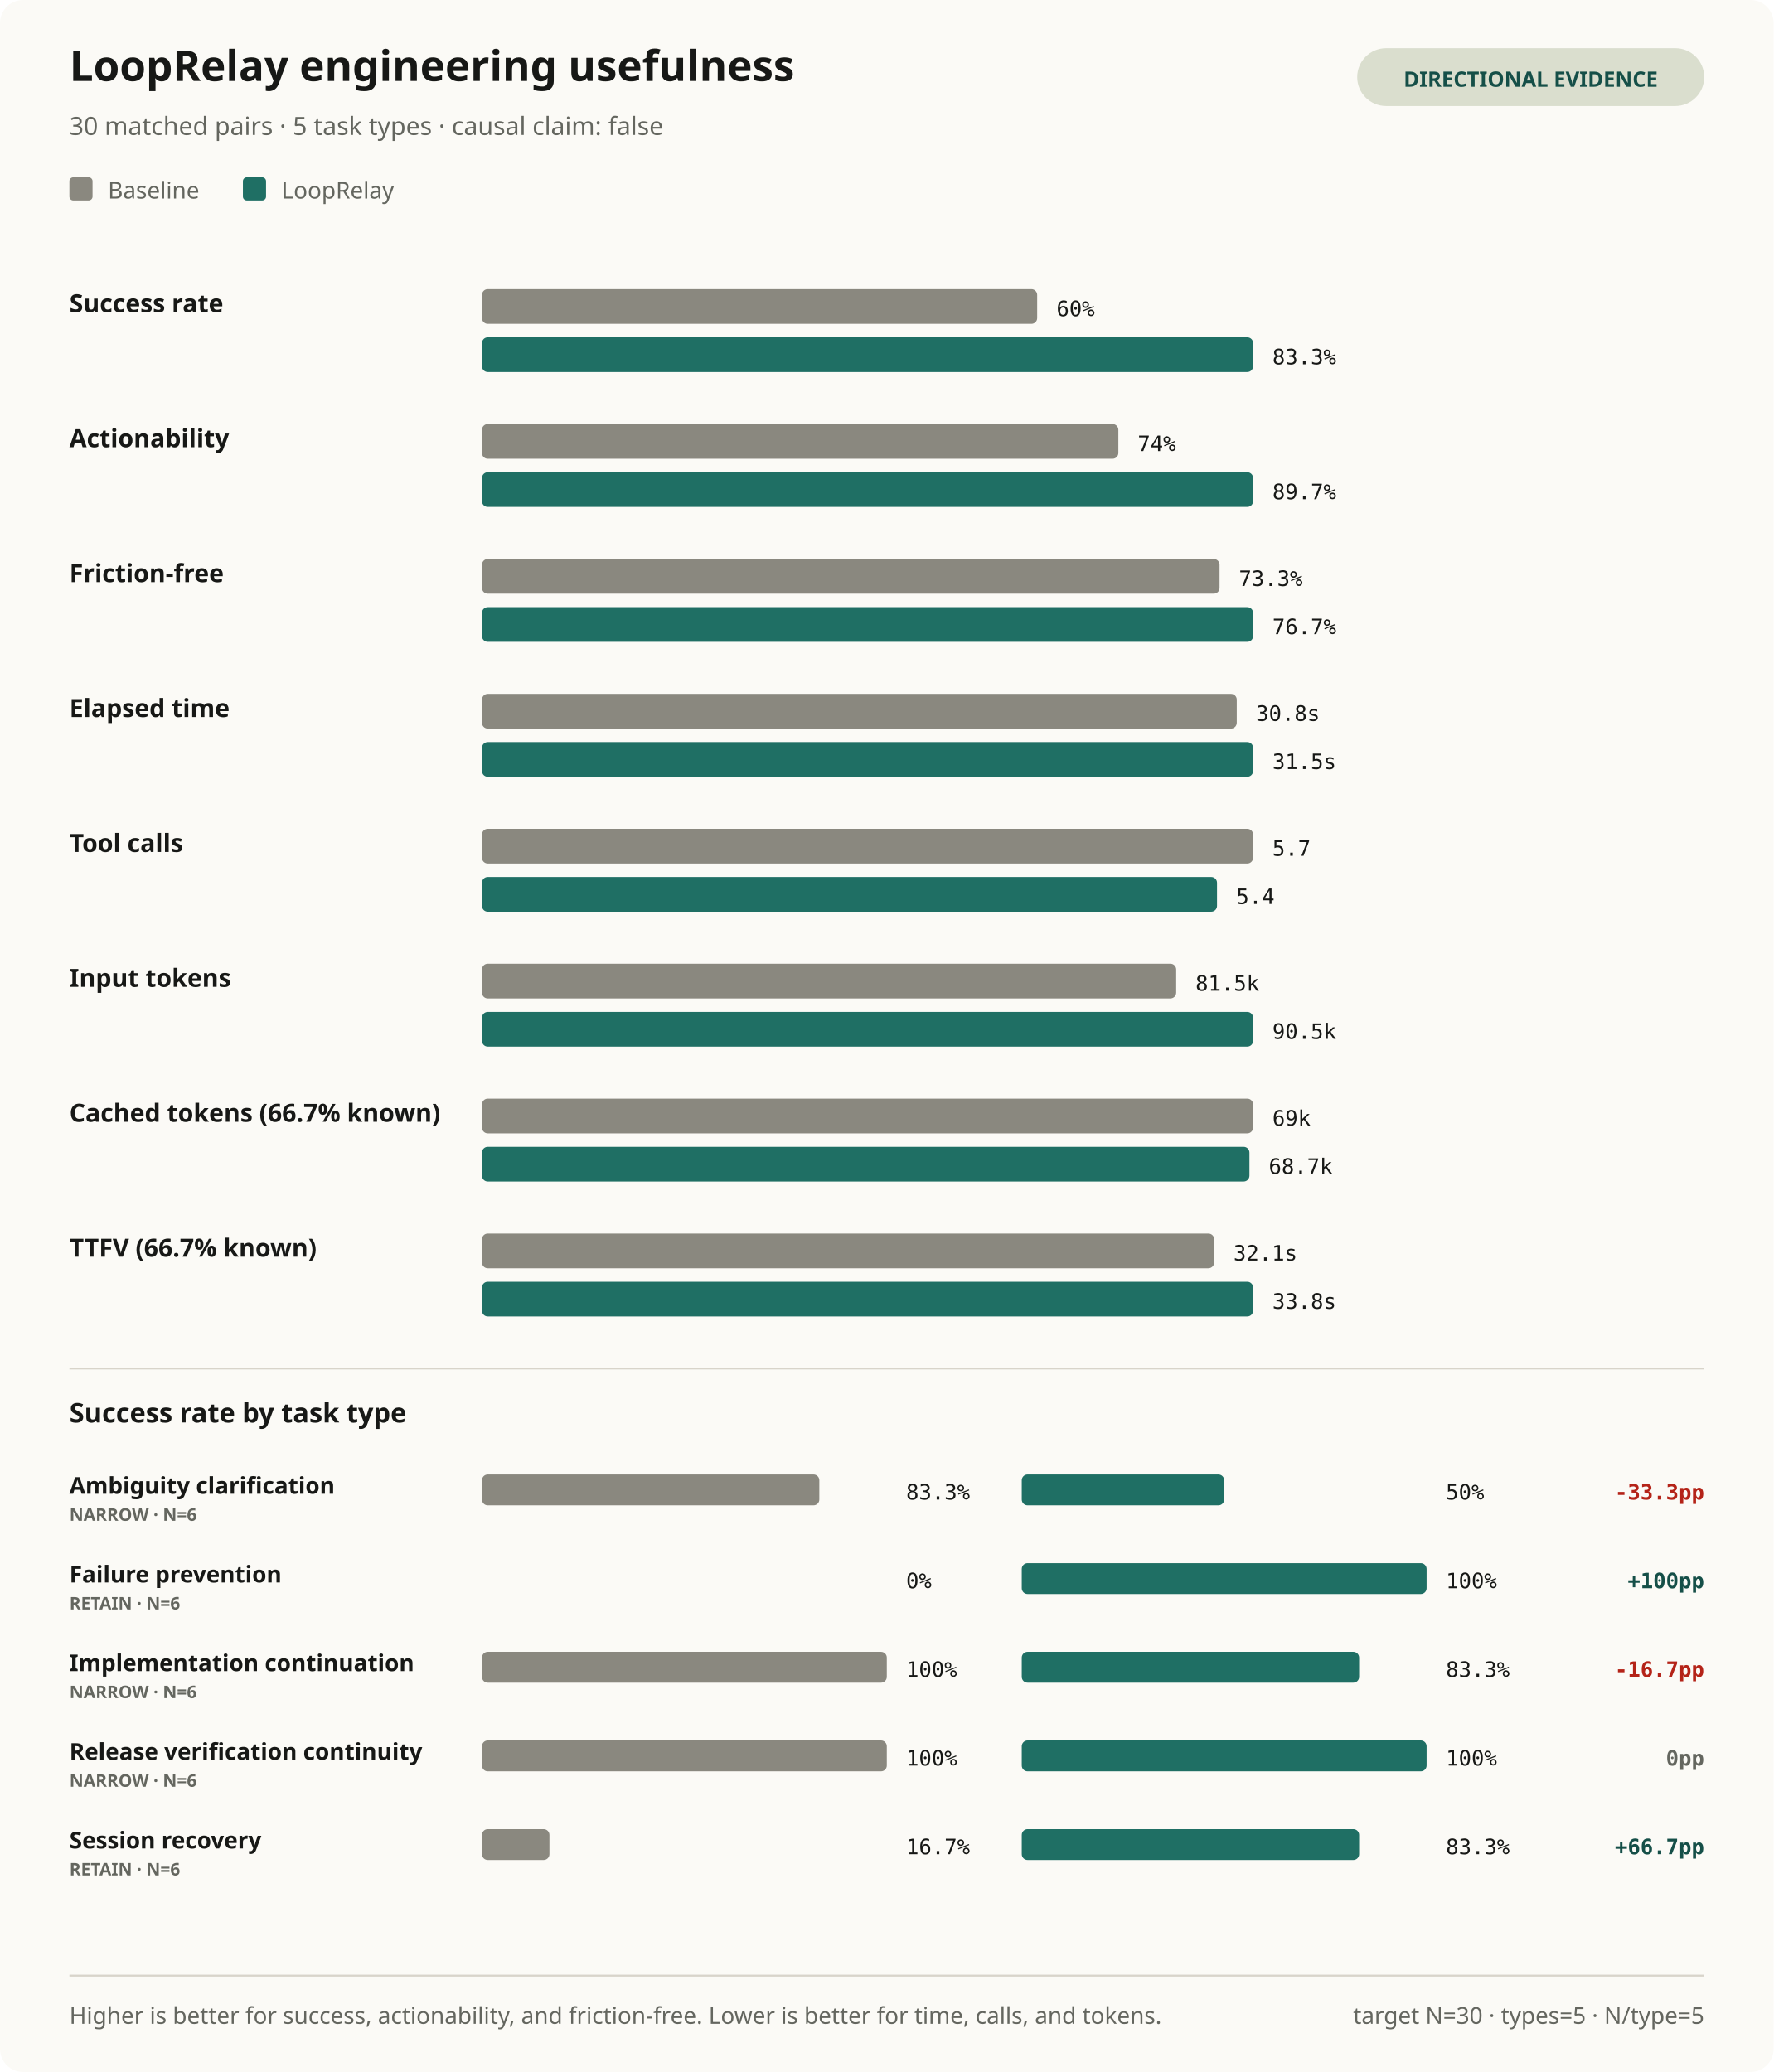
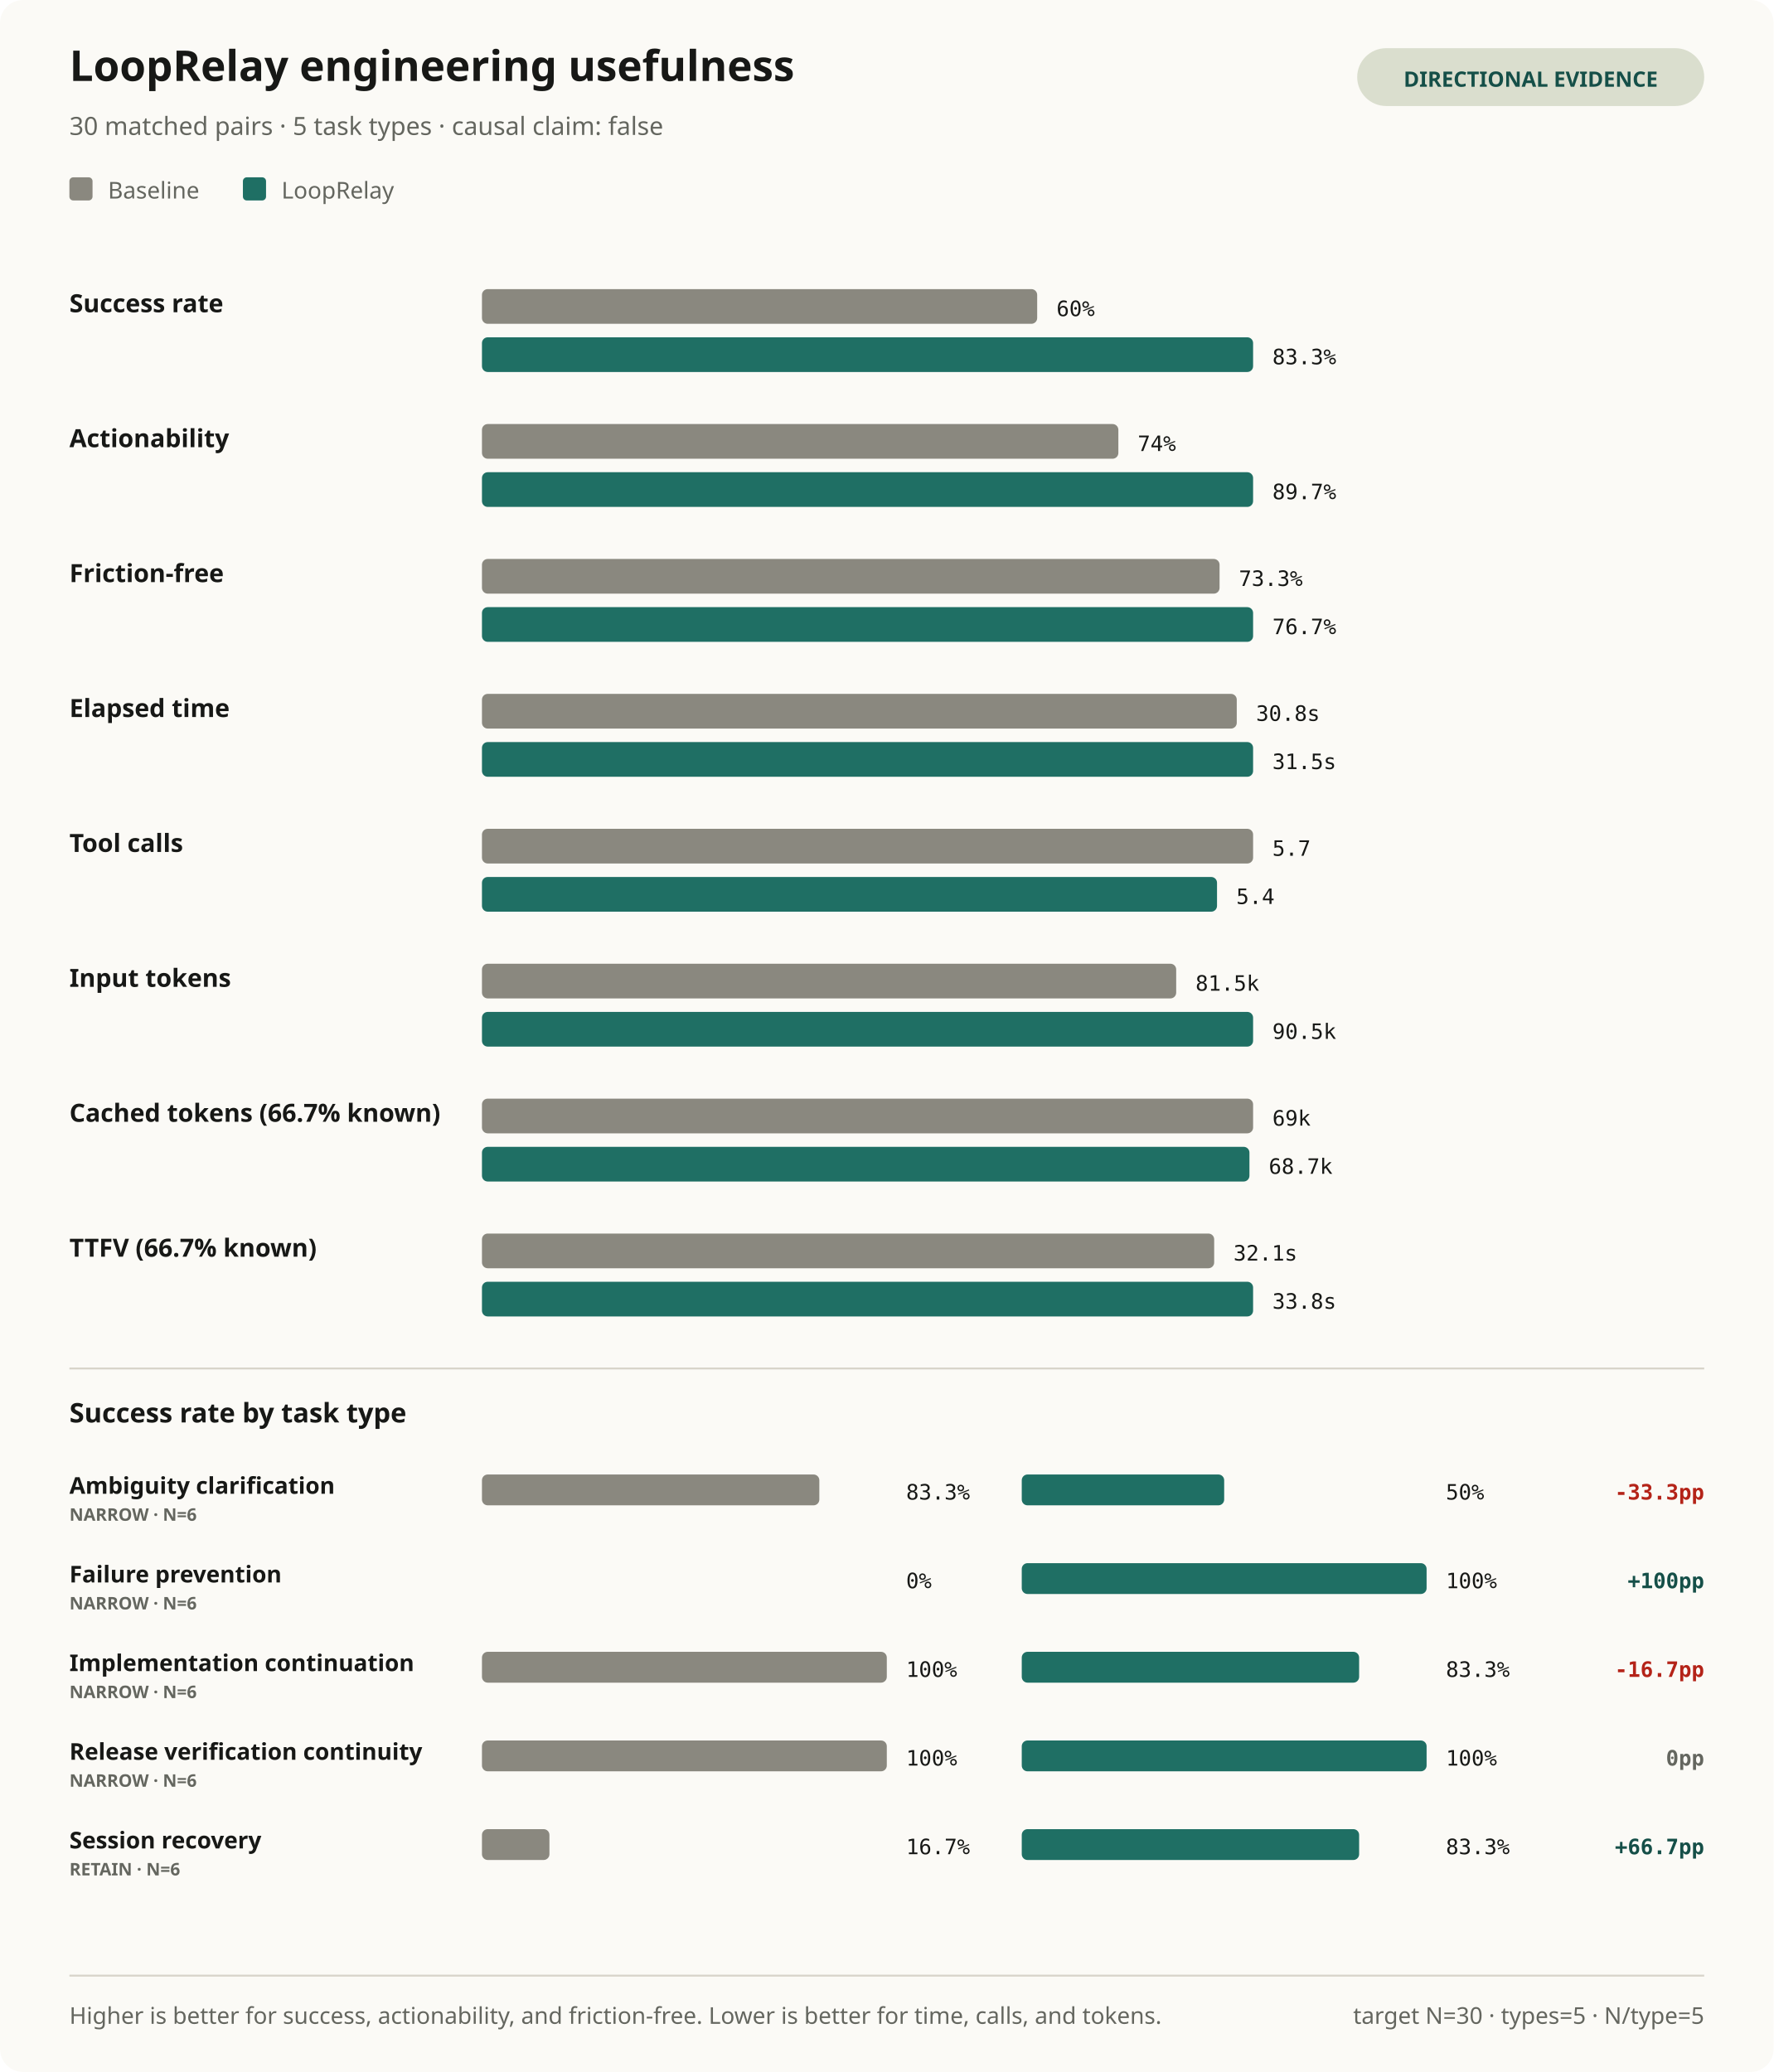
<svg xmlns="http://www.w3.org/2000/svg" width="920" height="1075" viewBox="0 0 920 1075" role="img" aria-labelledby="title desc">
  <rect width="920" height="1075" rx="12" fill="#fbfaf6" />
  <text x="36" y="42" font-family="system-ui,sans-serif" font-size="22" font-weight="700" fill="#171816">LoopRelay engineering usefulness</text>
  <text x="36" y="70" font-family="system-ui,sans-serif" font-size="13" fill="#64665f">30 matched pairs · 5 task types · causal claim: false</text>
  <rect x="704" y="25" width="180" height="30" rx="15" fill="#dadece" />
  <text x="794" y="45" text-anchor="middle" font-family="system-ui,sans-serif" font-size="11" font-weight="700" fill="#154f48">DIRECTIONAL EVIDENCE</text>
  <rect x="36" y="92" width="12" height="12" rx="2" fill="#8a887f" />
  <text x="56" y="103" font-family="system-ui,sans-serif" font-size="12" fill="#64665f">Baseline</text>
  <rect x="126" y="92" width="12" height="12" rx="2" fill="#1f6f64" />
  <text x="146" y="103" font-family="system-ui,sans-serif" font-size="12" fill="#64665f">LoopRelay</text>
  <text x="36" y="162" font-family="system-ui,sans-serif" font-size="13" font-weight="600" fill="#171816">Success rate</text>
  <rect x="250" y="150" width="288" height="18" rx="3" fill="#8a887f" />
  <text x="548" y="164" font-family="ui-monospace,monospace" font-size="11" fill="#171816">60%</text>
  <rect x="250" y="175" width="400" height="18" rx="3" fill="#1f6f64" />
  <text x="660" y="189" font-family="ui-monospace,monospace" font-size="11" fill="#171816">83.3%</text>
  <text x="36" y="232" font-family="system-ui,sans-serif" font-size="13" font-weight="600" fill="#171816">Actionability</text>
  <rect x="250" y="220" width="330.111" height="18" rx="3" fill="#8a887f" />
  <text x="590.111" y="234" font-family="ui-monospace,monospace" font-size="11" fill="#171816">74%</text>
  <rect x="250" y="245" width="400" height="18" rx="3" fill="#1f6f64" />
  <text x="660" y="259" font-family="ui-monospace,monospace" font-size="11" fill="#171816">89.7%</text>
  <text x="36" y="302" font-family="system-ui,sans-serif" font-size="13" font-weight="600" fill="#171816">Friction-free</text>
  <rect x="250" y="290" width="382.608" height="18" rx="3" fill="#8a887f" />
  <text x="642.608" y="304" font-family="ui-monospace,monospace" font-size="11" fill="#171816">73.3%</text>
  <rect x="250" y="315" width="400" height="18" rx="3" fill="#1f6f64" />
  <text x="660" y="329" font-family="ui-monospace,monospace" font-size="11" fill="#171816">76.7%</text>
  <text x="36" y="372" font-family="system-ui,sans-serif" font-size="13" font-weight="600" fill="#171816">Elapsed time</text>
  <rect x="250" y="360" width="391.526" height="18" rx="3" fill="#8a887f" />
  <text x="651.526" y="374" font-family="ui-monospace,monospace" font-size="11" fill="#171816">30.8s</text>
  <rect x="250" y="385" width="400" height="18" rx="3" fill="#1f6f64" />
  <text x="660" y="399" font-family="ui-monospace,monospace" font-size="11" fill="#171816">31.5s</text>
  <text x="36" y="442" font-family="system-ui,sans-serif" font-size="13" font-weight="600" fill="#171816">Tool calls</text>
  <rect x="250" y="430" width="400" height="18" rx="3" fill="#8a887f" />
  <text x="660" y="444" font-family="ui-monospace,monospace" font-size="11" fill="#171816">5.7</text>
  <rect x="250" y="455" width="381.287" height="18" rx="3" fill="#1f6f64" />
  <text x="641.287" y="469" font-family="ui-monospace,monospace" font-size="11" fill="#171816">5.4</text>
  <text x="36" y="512" font-family="system-ui,sans-serif" font-size="13" font-weight="600" fill="#171816">Input tokens</text>
  <rect x="250" y="500" width="360.107" height="18" rx="3" fill="#8a887f" />
  <text x="620.107" y="514" font-family="ui-monospace,monospace" font-size="11" fill="#171816">81.5k</text>
  <rect x="250" y="525" width="400" height="18" rx="3" fill="#1f6f64" />
  <text x="660" y="539" font-family="ui-monospace,monospace" font-size="11" fill="#171816">90.5k</text>
  <text x="36" y="582" font-family="system-ui,sans-serif" font-size="13" font-weight="600" fill="#171816">Cached tokens (66.7% known)</text>
  <rect x="250" y="570" width="400" height="18" rx="3" fill="#8a887f" />
  <text x="660" y="584" font-family="ui-monospace,monospace" font-size="11" fill="#171816">69k</text>
  <rect x="250" y="595" width="398.108" height="18" rx="3" fill="#1f6f64" />
  <text x="658.108" y="609" font-family="ui-monospace,monospace" font-size="11" fill="#171816">68.7k</text>
  <text x="36" y="652" font-family="system-ui,sans-serif" font-size="13" font-weight="600" fill="#171816">TTFV (66.7% known)</text>
  <rect x="250" y="640" width="379.813" height="18" rx="3" fill="#8a887f" />
  <text x="639.813" y="654" font-family="ui-monospace,monospace" font-size="11" fill="#171816">32.1s</text>
  <rect x="250" y="665" width="400" height="18" rx="3" fill="#1f6f64" />
  <text x="660" y="679" font-family="ui-monospace,monospace" font-size="11" fill="#171816">33.8s</text>
  <line x1="36" y1="710" x2="884" y2="710" stroke="#d8d4ca" />
  <text x="36" y="738" font-family="system-ui,sans-serif" font-size="14" font-weight="700" fill="#171816">Success rate by task type</text>
  <text x="36" y="775" font-family="system-ui,sans-serif" font-size="12" font-weight="600" fill="#171816">Ambiguity clarification</text>
  <text x="36" y="789" font-family="system-ui,sans-serif" font-size="9" font-weight="700" fill="#64665f">NARROW · N=6</text>
  <rect x="250" y="765" width="175" height="16" rx="3" fill="#8a887f" />
  <text x="470" y="778" font-family="ui-monospace,monospace" font-size="11" fill="#171816">83.3%</text>
  <rect x="530" y="765" width="105" height="16" rx="3" fill="#1f6f64" />
  <text x="750" y="778" font-family="ui-monospace,monospace" font-size="11" fill="#171816">50%</text>
  <text x="884" y="778" text-anchor="end" font-family="ui-monospace,monospace" font-size="11" font-weight="700" fill="#b42318">-33.3pp</text>
  <text x="36" y="821" font-family="system-ui,sans-serif" font-size="12" font-weight="600" fill="#171816">Failure prevention</text>
-   <text x="36" y="835" font-family="system-ui,sans-serif" font-size="9" font-weight="700" fill="#64665f">RETAIN · N=6</text>
+   <text x="36" y="835" font-family="system-ui,sans-serif" font-size="9" font-weight="700" fill="#64665f">NARROW · N=6</text>
  <rect x="250" y="811" width="0" height="16" rx="3" fill="#8a887f" />
  <text x="470" y="824" font-family="ui-monospace,monospace" font-size="11" fill="#171816">0%</text>
  <rect x="530" y="811" width="210" height="16" rx="3" fill="#1f6f64" />
  <text x="750" y="824" font-family="ui-monospace,monospace" font-size="11" fill="#171816">100%</text>
  <text x="884" y="824" text-anchor="end" font-family="ui-monospace,monospace" font-size="11" font-weight="700" fill="#154f48">+100pp</text>
  <text x="36" y="867" font-family="system-ui,sans-serif" font-size="12" font-weight="600" fill="#171816">Implementation continuation</text>
  <text x="36" y="881" font-family="system-ui,sans-serif" font-size="9" font-weight="700" fill="#64665f">NARROW · N=6</text>
  <rect x="250" y="857" width="210" height="16" rx="3" fill="#8a887f" />
  <text x="470" y="870" font-family="ui-monospace,monospace" font-size="11" fill="#171816">100%</text>
  <rect x="530" y="857" width="175" height="16" rx="3" fill="#1f6f64" />
  <text x="750" y="870" font-family="ui-monospace,monospace" font-size="11" fill="#171816">83.3%</text>
  <text x="884" y="870" text-anchor="end" font-family="ui-monospace,monospace" font-size="11" font-weight="700" fill="#b42318">-16.7pp</text>
  <text x="36" y="913" font-family="system-ui,sans-serif" font-size="12" font-weight="600" fill="#171816">Release verification continuity</text>
  <text x="36" y="927" font-family="system-ui,sans-serif" font-size="9" font-weight="700" fill="#64665f">NARROW · N=6</text>
  <rect x="250" y="903" width="210" height="16" rx="3" fill="#8a887f" />
  <text x="470" y="916" font-family="ui-monospace,monospace" font-size="11" fill="#171816">100%</text>
  <rect x="530" y="903" width="210" height="16" rx="3" fill="#1f6f64" />
  <text x="750" y="916" font-family="ui-monospace,monospace" font-size="11" fill="#171816">100%</text>
  <text x="884" y="916" text-anchor="end" font-family="ui-monospace,monospace" font-size="11" font-weight="700" fill="#64665f">0pp</text>
  <text x="36" y="959" font-family="system-ui,sans-serif" font-size="12" font-weight="600" fill="#171816">Session recovery</text>
  <text x="36" y="973" font-family="system-ui,sans-serif" font-size="9" font-weight="700" fill="#64665f">RETAIN · N=6</text>
  <rect x="250" y="949" width="35" height="16" rx="3" fill="#8a887f" />
  <text x="470" y="962" font-family="ui-monospace,monospace" font-size="11" fill="#171816">16.7%</text>
  <rect x="530" y="949" width="175" height="16" rx="3" fill="#1f6f64" />
  <text x="750" y="962" font-family="ui-monospace,monospace" font-size="11" fill="#171816">83.3%</text>
  <text x="884" y="962" text-anchor="end" font-family="ui-monospace,monospace" font-size="11" font-weight="700" fill="#154f48">+66.7pp</text>
  <line x1="36" y1="1025" x2="884" y2="1025" stroke="#d8d4ca" />
  <text x="36" y="1050" font-family="system-ui,sans-serif" font-size="12" fill="#64665f">Higher is better for success, actionability, and friction-free. Lower is better for time, calls, and tokens.</text>
  <text x="884" y="1050" text-anchor="end" font-family="system-ui,sans-serif" font-size="12" fill="#64665f">target N=30 · types=5 · N/type=5</text>
</svg>
